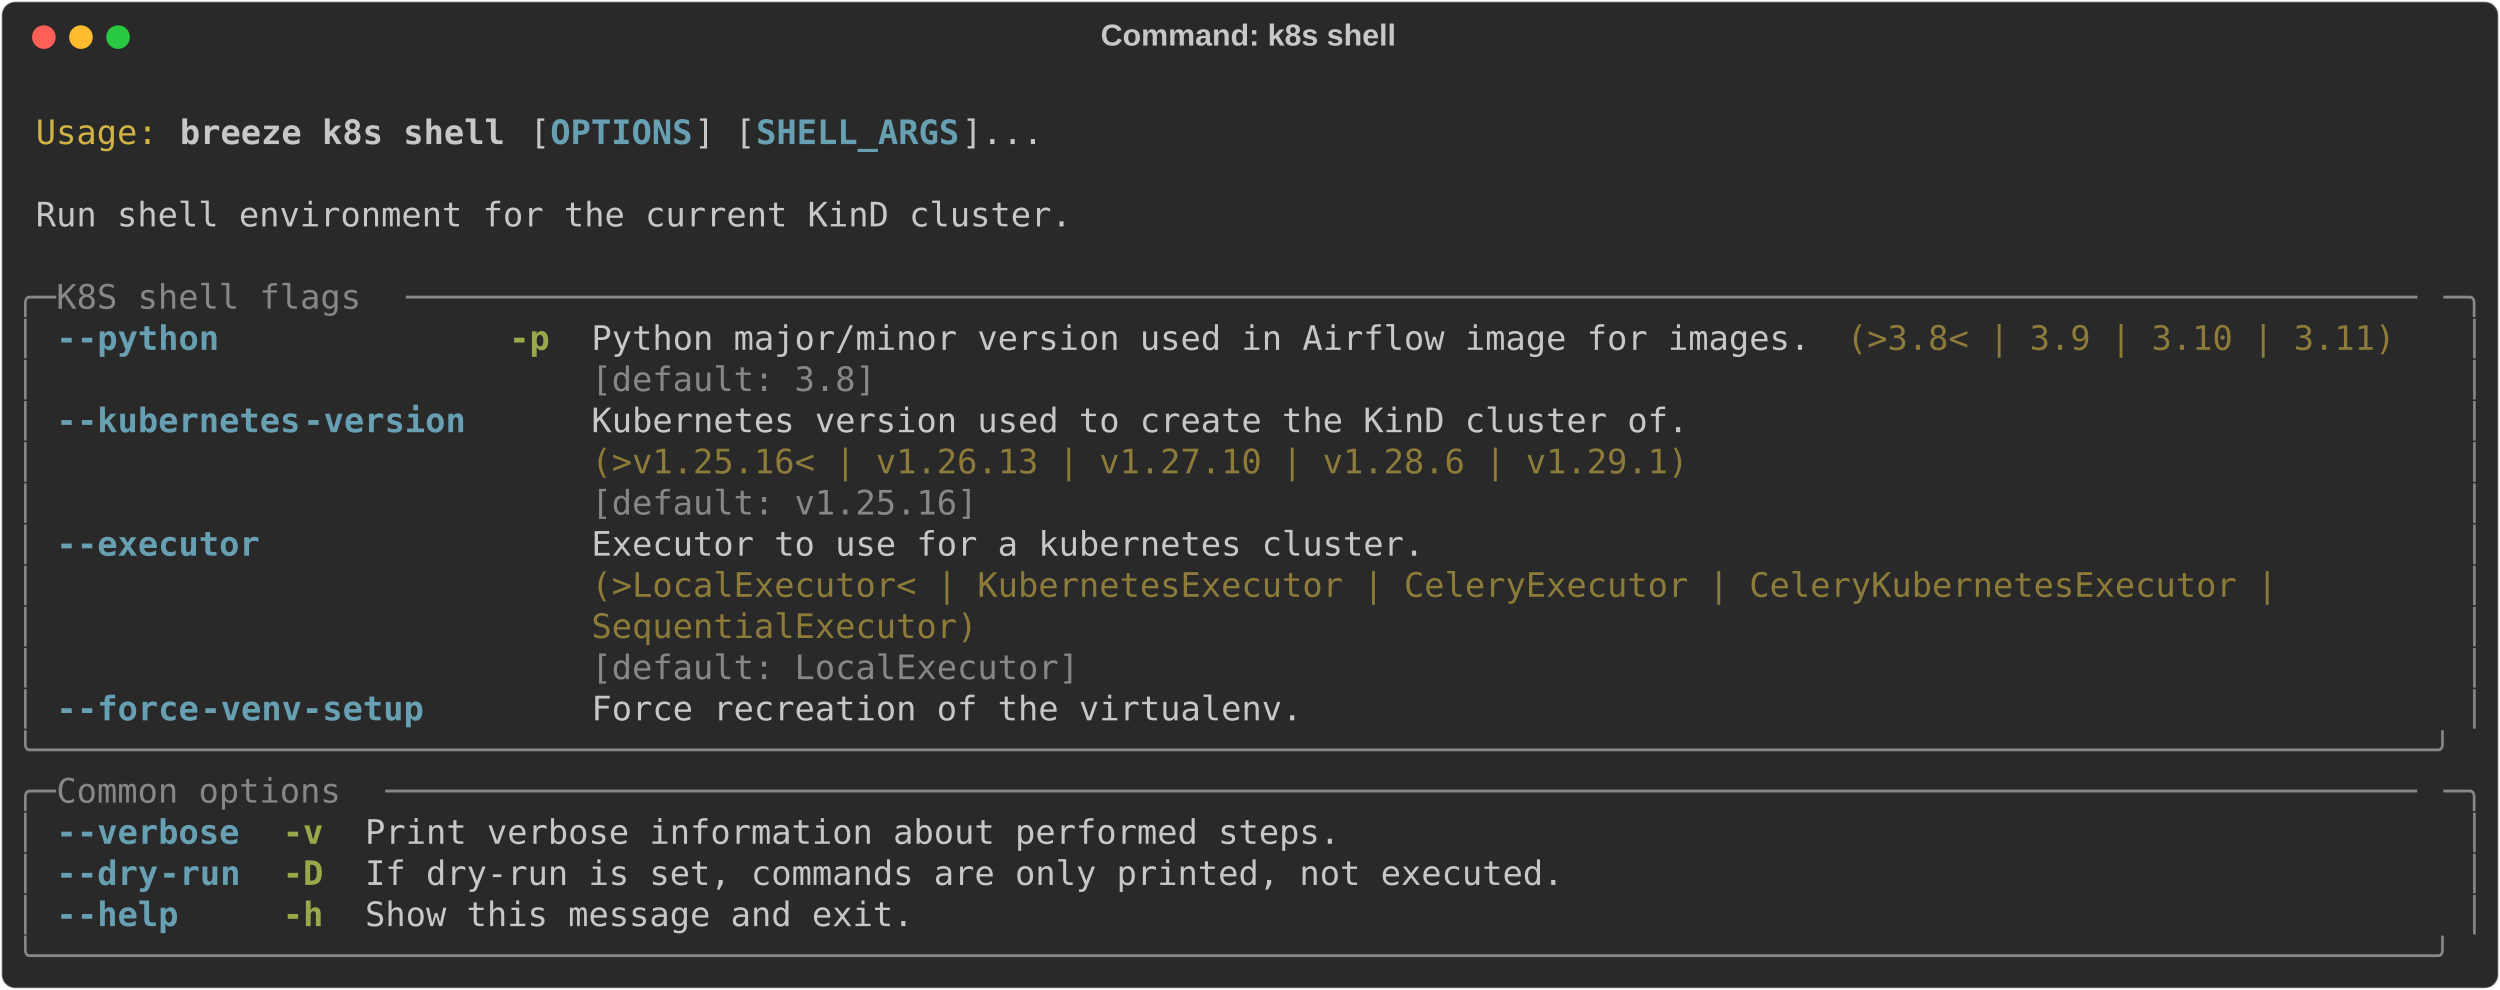
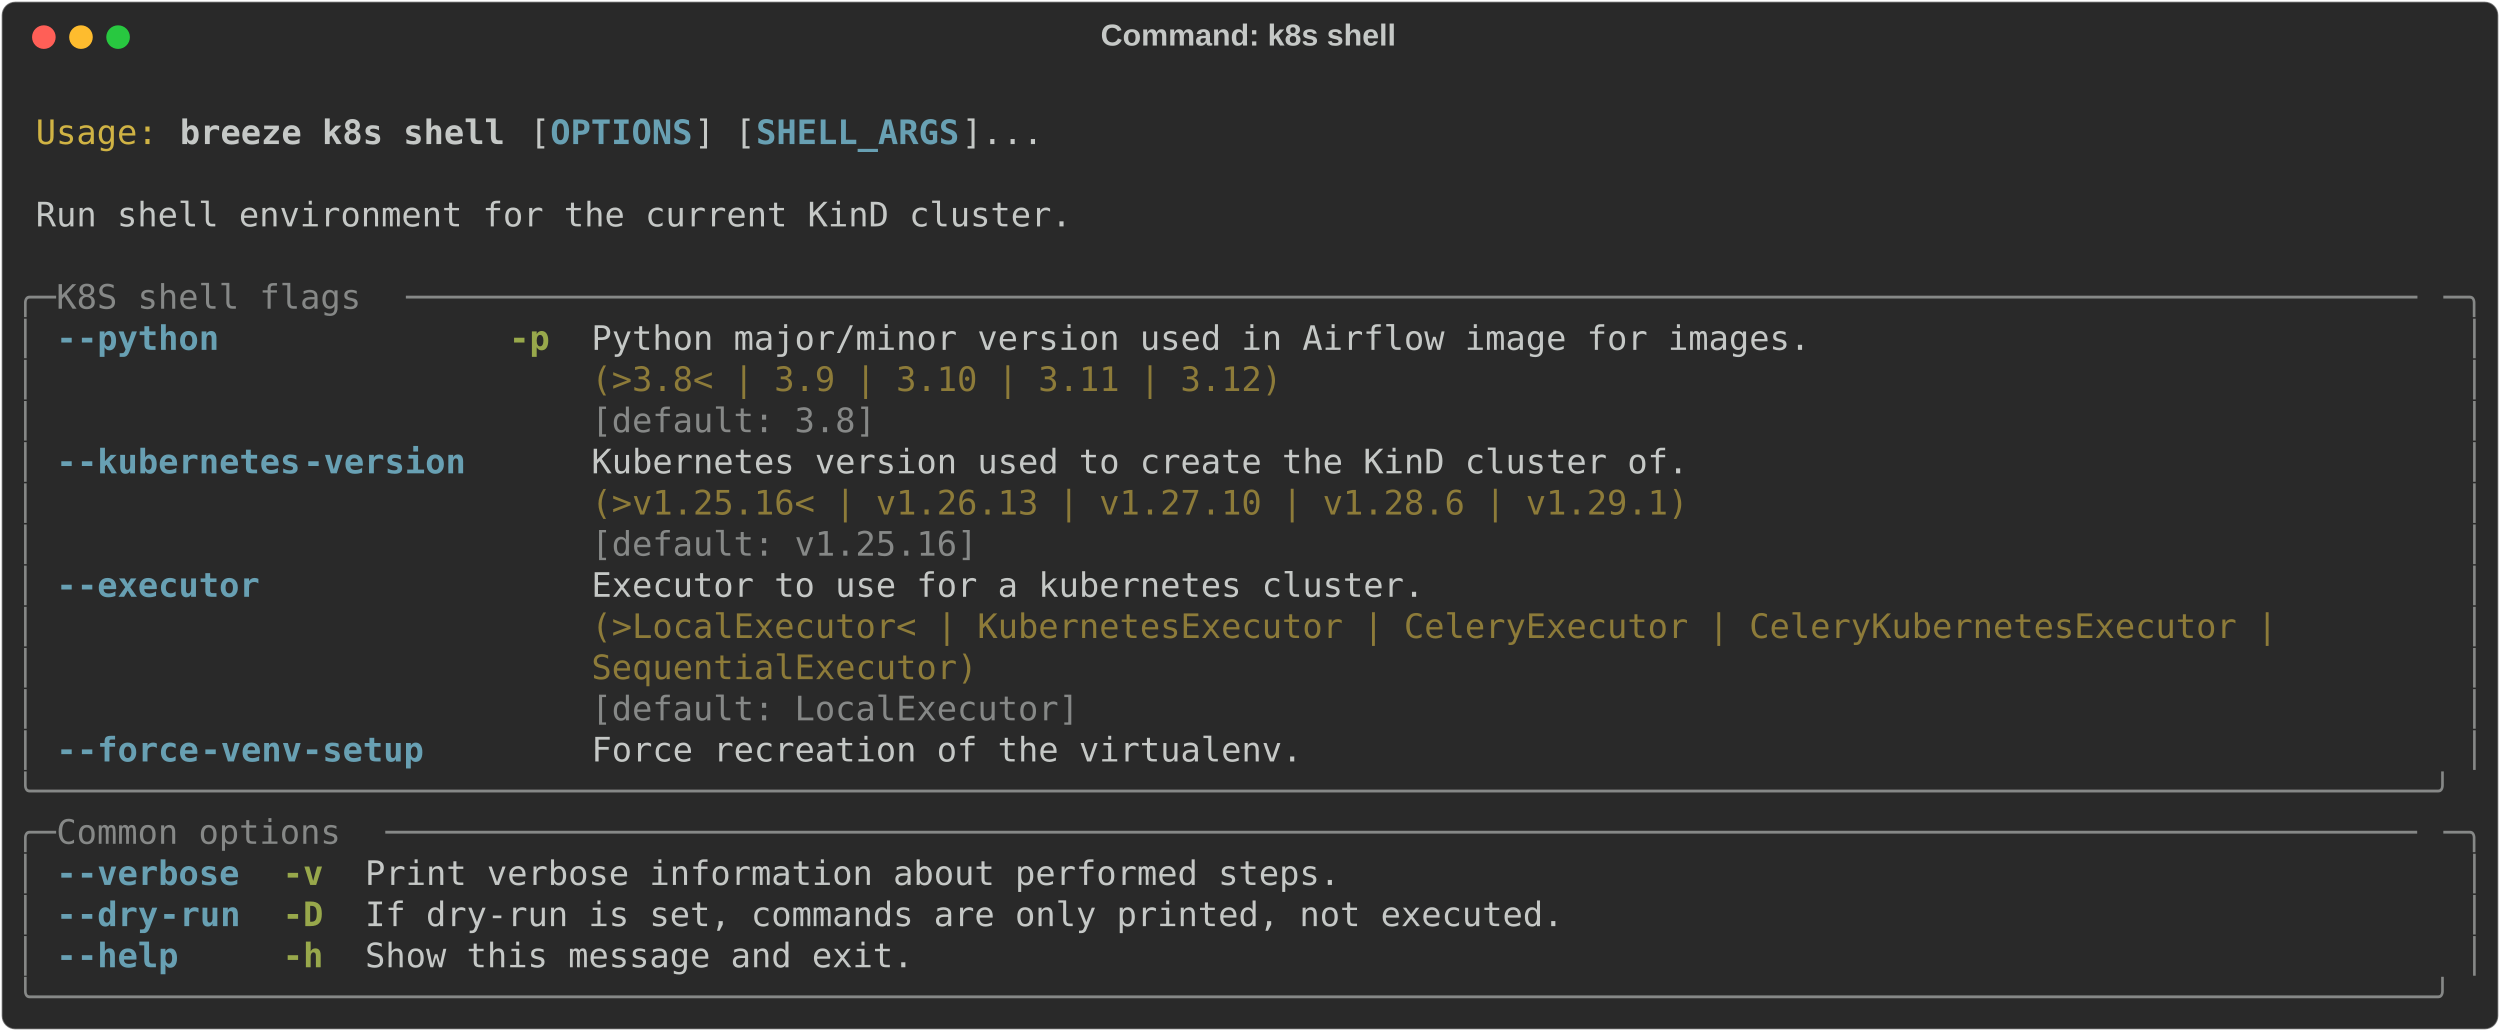
- <svg xmlns="http://www.w3.org/2000/svg" class="rich-terminal" viewBox="0 0 1482 586.8">
+ <svg xmlns="http://www.w3.org/2000/svg" class="rich-terminal" viewBox="0 0 1482 611.2">
  <style>

    @font-face {
        font-family: "Fira Code";
        src: local("FiraCode-Regular"),
                url("https://cdnjs.cloudflare.com/ajax/libs/firacode/6.2.0/woff2/FiraCode-Regular.woff2") format("woff2"),
                url("https://cdnjs.cloudflare.com/ajax/libs/firacode/6.2.0/woff/FiraCode-Regular.woff") format("woff");
        font-style: normal;
        font-weight: 400;
    }
    @font-face {
        font-family: "Fira Code";
        src: local("FiraCode-Bold"),
                url("https://cdnjs.cloudflare.com/ajax/libs/firacode/6.2.0/woff2/FiraCode-Bold.woff2") format("woff2"),
                url("https://cdnjs.cloudflare.com/ajax/libs/firacode/6.2.0/woff/FiraCode-Bold.woff") format("woff");
        font-style: bold;
        font-weight: 700;
    }

    .breeze-k8s-shell-matrix {
        font-family: Fira Code, monospace;
        font-size: 20px;
        line-height: 24.4px;
        font-variant-east-asian: full-width;
    }

    .breeze-k8s-shell-title {
        font-size: 18px;
        font-weight: bold;
        font-family: arial;
    }

    .breeze-k8s-shell-r1 { fill: #c5c8c6 }
.breeze-k8s-shell-r2 { fill: #d0b344 }
.breeze-k8s-shell-r3 { fill: #c5c8c6;font-weight: bold }
.breeze-k8s-shell-r4 { fill: #68a0b3;font-weight: bold }
.breeze-k8s-shell-r5 { fill: #868887 }
.breeze-k8s-shell-r6 { fill: #98a84b;font-weight: bold }
.breeze-k8s-shell-r7 { fill: #8d7b39 }
    </style>
  <defs>
    <clipPath id="breeze-k8s-shell-clip-terminal">
-       <rect x="0" y="0" width="1463.0" height="535.8" />
+       <rect x="0" y="0" width="1463.0" height="560.2" />
    </clipPath>
    <clipPath id="breeze-k8s-shell-line-0">
      <rect x="0" y="1.5" width="1464" height="24.65" />
    </clipPath>
    <clipPath id="breeze-k8s-shell-line-1">
      <rect x="0" y="25.9" width="1464" height="24.65" />
    </clipPath>
    <clipPath id="breeze-k8s-shell-line-2">
      <rect x="0" y="50.3" width="1464" height="24.65" />
    </clipPath>
    <clipPath id="breeze-k8s-shell-line-3">
      <rect x="0" y="74.7" width="1464" height="24.65" />
    </clipPath>
    <clipPath id="breeze-k8s-shell-line-4">
      <rect x="0" y="99.1" width="1464" height="24.65" />
    </clipPath>
    <clipPath id="breeze-k8s-shell-line-5">
      <rect x="0" y="123.5" width="1464" height="24.65" />
    </clipPath>
    <clipPath id="breeze-k8s-shell-line-6">
      <rect x="0" y="147.9" width="1464" height="24.65" />
    </clipPath>
    <clipPath id="breeze-k8s-shell-line-7">
      <rect x="0" y="172.3" width="1464" height="24.65" />
    </clipPath>
    <clipPath id="breeze-k8s-shell-line-8">
      <rect x="0" y="196.7" width="1464" height="24.65" />
    </clipPath>
    <clipPath id="breeze-k8s-shell-line-9">
      <rect x="0" y="221.1" width="1464" height="24.65" />
    </clipPath>
    <clipPath id="breeze-k8s-shell-line-10">
      <rect x="0" y="245.5" width="1464" height="24.65" />
    </clipPath>
    <clipPath id="breeze-k8s-shell-line-11">
      <rect x="0" y="269.9" width="1464" height="24.65" />
    </clipPath>
    <clipPath id="breeze-k8s-shell-line-12">
      <rect x="0" y="294.3" width="1464" height="24.65" />
    </clipPath>
    <clipPath id="breeze-k8s-shell-line-13">
      <rect x="0" y="318.7" width="1464" height="24.65" />
    </clipPath>
    <clipPath id="breeze-k8s-shell-line-14">
      <rect x="0" y="343.1" width="1464" height="24.65" />
    </clipPath>
    <clipPath id="breeze-k8s-shell-line-15">
      <rect x="0" y="367.5" width="1464" height="24.65" />
    </clipPath>
    <clipPath id="breeze-k8s-shell-line-16">
      <rect x="0" y="391.9" width="1464" height="24.65" />
    </clipPath>
    <clipPath id="breeze-k8s-shell-line-17">
      <rect x="0" y="416.3" width="1464" height="24.65" />
    </clipPath>
    <clipPath id="breeze-k8s-shell-line-18">
      <rect x="0" y="440.7" width="1464" height="24.65" />
    </clipPath>
    <clipPath id="breeze-k8s-shell-line-19">
      <rect x="0" y="465.1" width="1464" height="24.65" />
    </clipPath>
    <clipPath id="breeze-k8s-shell-line-20">
      <rect x="0" y="489.5" width="1464" height="24.65" />
    </clipPath>
+     <clipPath id="breeze-k8s-shell-line-21">
+       <rect x="0" y="513.9" width="1464" height="24.65" />
+     </clipPath>
  </defs>
-   <rect fill="#292929" stroke="rgba(255,255,255,0.35)" stroke-width="1" x="1" y="1" width="1480" height="584.8" rx="8" />
+   <rect fill="#292929" stroke="rgba(255,255,255,0.35)" stroke-width="1" x="1" y="1" width="1480" height="609.2" rx="8" />
  <text class="breeze-k8s-shell-title" fill="#c5c8c6" text-anchor="middle" x="740" y="27">Command: k8s shell</text>
  <g transform="translate(26,22)">
    <circle cx="0" cy="0" r="7" fill="#ff5f57" />
    <circle cx="22" cy="0" r="7" fill="#febc2e" />
    <circle cx="44" cy="0" r="7" fill="#28c840" />
  </g>
  <g transform="translate(9, 41)" clip-path="url(#breeze-k8s-shell-clip-terminal)">
    <g class="breeze-k8s-shell-matrix">
      <text class="breeze-k8s-shell-r1" x="1464" y="20" textLength="12.2" clip-path="url(#breeze-k8s-shell-line-0)">
</text>
      <text class="breeze-k8s-shell-r2" x="12.2" y="44.4" textLength="73.2" clip-path="url(#breeze-k8s-shell-line-1)">Usage:</text>
      <text class="breeze-k8s-shell-r3" x="97.6" y="44.4" textLength="195.2" clip-path="url(#breeze-k8s-shell-line-1)">breeze k8s shell</text>
      <text class="breeze-k8s-shell-r1" x="305" y="44.4" textLength="12.2" clip-path="url(#breeze-k8s-shell-line-1)">[</text>
      <text class="breeze-k8s-shell-r4" x="317.2" y="44.4" textLength="85.4" clip-path="url(#breeze-k8s-shell-line-1)">OPTIONS</text>
      <text class="breeze-k8s-shell-r1" x="402.6" y="44.4" textLength="36.6" clip-path="url(#breeze-k8s-shell-line-1)">] [</text>
      <text class="breeze-k8s-shell-r4" x="439.2" y="44.4" textLength="122" clip-path="url(#breeze-k8s-shell-line-1)">SHELL_ARGS</text>
      <text class="breeze-k8s-shell-r1" x="561.2" y="44.4" textLength="48.8" clip-path="url(#breeze-k8s-shell-line-1)">]...</text>
      <text class="breeze-k8s-shell-r1" x="1464" y="44.4" textLength="12.2" clip-path="url(#breeze-k8s-shell-line-1)">
</text>
      <text class="breeze-k8s-shell-r1" x="1464" y="68.8" textLength="12.2" clip-path="url(#breeze-k8s-shell-line-2)">
</text>
      <text class="breeze-k8s-shell-r1" x="12.2" y="93.2" textLength="622.2" clip-path="url(#breeze-k8s-shell-line-3)">Run shell environment for the current KinD cluster.</text>
      <text class="breeze-k8s-shell-r1" x="1464" y="93.2" textLength="12.2" clip-path="url(#breeze-k8s-shell-line-3)">
</text>
      <text class="breeze-k8s-shell-r1" x="1464" y="117.6" textLength="12.2" clip-path="url(#breeze-k8s-shell-line-4)">
</text>
      <text class="breeze-k8s-shell-r5" x="0" y="142" textLength="24.4" clip-path="url(#breeze-k8s-shell-line-5)">╭─</text>
      <text class="breeze-k8s-shell-r5" x="24.4" y="142" textLength="207.4" clip-path="url(#breeze-k8s-shell-line-5)"> K8S shell flags </text>
      <text class="breeze-k8s-shell-r5" x="231.8" y="142" textLength="1207.8" clip-path="url(#breeze-k8s-shell-line-5)">───────────────────────────────────────────────────────────────────────────────────────────────────</text>
      <text class="breeze-k8s-shell-r5" x="1439.6" y="142" textLength="24.4" clip-path="url(#breeze-k8s-shell-line-5)">─╮</text>
      <text class="breeze-k8s-shell-r1" x="1464" y="142" textLength="12.2" clip-path="url(#breeze-k8s-shell-line-5)">
</text>
      <text class="breeze-k8s-shell-r5" x="0" y="166.4" textLength="12.2" clip-path="url(#breeze-k8s-shell-line-6)">│</text>
      <text class="breeze-k8s-shell-r4" x="24.4" y="166.4" textLength="12.2" clip-path="url(#breeze-k8s-shell-line-6)">-</text>
      <text class="breeze-k8s-shell-r4" x="36.6" y="166.4" textLength="85.4" clip-path="url(#breeze-k8s-shell-line-6)">-python</text>
      <text class="breeze-k8s-shell-r6" x="292.8" y="166.4" textLength="24.4" clip-path="url(#breeze-k8s-shell-line-6)">-p</text>
      <text class="breeze-k8s-shell-r1" x="341.6" y="166.4" textLength="732" clip-path="url(#breeze-k8s-shell-line-6)">Python major/minor version used in Airflow image for images.</text>
-       <text class="breeze-k8s-shell-r7" x="1085.8" y="166.4" textLength="329.4" clip-path="url(#breeze-k8s-shell-line-6)">(&gt;3.8&lt; | 3.9 | 3.10 | 3.11)</text>
      <text class="breeze-k8s-shell-r5" x="1451.8" y="166.4" textLength="12.2" clip-path="url(#breeze-k8s-shell-line-6)">│</text>
      <text class="breeze-k8s-shell-r1" x="1464" y="166.4" textLength="12.2" clip-path="url(#breeze-k8s-shell-line-6)">
</text>
      <text class="breeze-k8s-shell-r5" x="0" y="190.8" textLength="12.2" clip-path="url(#breeze-k8s-shell-line-7)">│</text>
-       <text class="breeze-k8s-shell-r5" x="341.6" y="190.8" textLength="732" clip-path="url(#breeze-k8s-shell-line-7)">[default: 3.8]                                              </text>
+       <text class="breeze-k8s-shell-r7" x="341.6" y="190.8" textLength="732" clip-path="url(#breeze-k8s-shell-line-7)">(&gt;3.8&lt; | 3.9 | 3.10 | 3.11 | 3.12)                          </text>
      <text class="breeze-k8s-shell-r5" x="1451.8" y="190.8" textLength="12.2" clip-path="url(#breeze-k8s-shell-line-7)">│</text>
      <text class="breeze-k8s-shell-r1" x="1464" y="190.8" textLength="12.2" clip-path="url(#breeze-k8s-shell-line-7)">
</text>
      <text class="breeze-k8s-shell-r5" x="0" y="215.2" textLength="12.2" clip-path="url(#breeze-k8s-shell-line-8)">│</text>
-       <text class="breeze-k8s-shell-r4" x="24.4" y="215.2" textLength="12.2" clip-path="url(#breeze-k8s-shell-line-8)">-</text>
-       <text class="breeze-k8s-shell-r4" x="36.6" y="215.2" textLength="134.2" clip-path="url(#breeze-k8s-shell-line-8)">-kubernetes</text>
-       <text class="breeze-k8s-shell-r4" x="170.8" y="215.2" textLength="97.6" clip-path="url(#breeze-k8s-shell-line-8)">-version</text>
-       <text class="breeze-k8s-shell-r1" x="341.6" y="215.2" textLength="658.8" clip-path="url(#breeze-k8s-shell-line-8)">Kubernetes version used to create the KinD cluster of.</text>
+       <text class="breeze-k8s-shell-r5" x="341.6" y="215.2" textLength="732" clip-path="url(#breeze-k8s-shell-line-8)">[default: 3.8]                                              </text>
      <text class="breeze-k8s-shell-r5" x="1451.8" y="215.2" textLength="12.2" clip-path="url(#breeze-k8s-shell-line-8)">│</text>
      <text class="breeze-k8s-shell-r1" x="1464" y="215.2" textLength="12.2" clip-path="url(#breeze-k8s-shell-line-8)">
</text>
      <text class="breeze-k8s-shell-r5" x="0" y="239.6" textLength="12.2" clip-path="url(#breeze-k8s-shell-line-9)">│</text>
-       <text class="breeze-k8s-shell-r7" x="341.6" y="239.6" textLength="658.8" clip-path="url(#breeze-k8s-shell-line-9)">(&gt;v1.25.16&lt; | v1.26.13 | v1.27.10 | v1.28.6 | v1.29.1)</text>
+       <text class="breeze-k8s-shell-r4" x="24.4" y="239.6" textLength="12.2" clip-path="url(#breeze-k8s-shell-line-9)">-</text>
+       <text class="breeze-k8s-shell-r4" x="36.6" y="239.6" textLength="134.2" clip-path="url(#breeze-k8s-shell-line-9)">-kubernetes</text>
+       <text class="breeze-k8s-shell-r4" x="170.8" y="239.6" textLength="97.6" clip-path="url(#breeze-k8s-shell-line-9)">-version</text>
+       <text class="breeze-k8s-shell-r1" x="341.6" y="239.6" textLength="658.8" clip-path="url(#breeze-k8s-shell-line-9)">Kubernetes version used to create the KinD cluster of.</text>
      <text class="breeze-k8s-shell-r5" x="1451.8" y="239.6" textLength="12.2" clip-path="url(#breeze-k8s-shell-line-9)">│</text>
      <text class="breeze-k8s-shell-r1" x="1464" y="239.6" textLength="12.2" clip-path="url(#breeze-k8s-shell-line-9)">
</text>
      <text class="breeze-k8s-shell-r5" x="0" y="264" textLength="12.2" clip-path="url(#breeze-k8s-shell-line-10)">│</text>
-       <text class="breeze-k8s-shell-r5" x="341.6" y="264" textLength="658.8" clip-path="url(#breeze-k8s-shell-line-10)">[default: v1.25.16]                                   </text>
+       <text class="breeze-k8s-shell-r7" x="341.6" y="264" textLength="658.8" clip-path="url(#breeze-k8s-shell-line-10)">(&gt;v1.25.16&lt; | v1.26.13 | v1.27.10 | v1.28.6 | v1.29.1)</text>
      <text class="breeze-k8s-shell-r5" x="1451.8" y="264" textLength="12.2" clip-path="url(#breeze-k8s-shell-line-10)">│</text>
      <text class="breeze-k8s-shell-r1" x="1464" y="264" textLength="12.2" clip-path="url(#breeze-k8s-shell-line-10)">
</text>
      <text class="breeze-k8s-shell-r5" x="0" y="288.4" textLength="12.2" clip-path="url(#breeze-k8s-shell-line-11)">│</text>
-       <text class="breeze-k8s-shell-r4" x="24.4" y="288.4" textLength="12.2" clip-path="url(#breeze-k8s-shell-line-11)">-</text>
-       <text class="breeze-k8s-shell-r4" x="36.6" y="288.4" textLength="109.8" clip-path="url(#breeze-k8s-shell-line-11)">-executor</text>
-       <text class="breeze-k8s-shell-r1" x="341.6" y="288.4" textLength="1098" clip-path="url(#breeze-k8s-shell-line-11)">Executor to use for a kubernetes cluster.                                                 </text>
+       <text class="breeze-k8s-shell-r5" x="341.6" y="288.4" textLength="658.8" clip-path="url(#breeze-k8s-shell-line-11)">[default: v1.25.16]                                   </text>
      <text class="breeze-k8s-shell-r5" x="1451.8" y="288.4" textLength="12.2" clip-path="url(#breeze-k8s-shell-line-11)">│</text>
      <text class="breeze-k8s-shell-r1" x="1464" y="288.4" textLength="12.2" clip-path="url(#breeze-k8s-shell-line-11)">
</text>
      <text class="breeze-k8s-shell-r5" x="0" y="312.8" textLength="12.2" clip-path="url(#breeze-k8s-shell-line-12)">│</text>
-       <text class="breeze-k8s-shell-r7" x="341.6" y="312.8" textLength="1098" clip-path="url(#breeze-k8s-shell-line-12)">(&gt;LocalExecutor&lt; | KubernetesExecutor | CeleryExecutor | CeleryKubernetesExecutor |       </text>
+       <text class="breeze-k8s-shell-r4" x="24.4" y="312.8" textLength="12.2" clip-path="url(#breeze-k8s-shell-line-12)">-</text>
+       <text class="breeze-k8s-shell-r4" x="36.6" y="312.8" textLength="109.8" clip-path="url(#breeze-k8s-shell-line-12)">-executor</text>
+       <text class="breeze-k8s-shell-r1" x="341.6" y="312.8" textLength="1098" clip-path="url(#breeze-k8s-shell-line-12)">Executor to use for a kubernetes cluster.                                                 </text>
      <text class="breeze-k8s-shell-r5" x="1451.8" y="312.8" textLength="12.2" clip-path="url(#breeze-k8s-shell-line-12)">│</text>
      <text class="breeze-k8s-shell-r1" x="1464" y="312.8" textLength="12.2" clip-path="url(#breeze-k8s-shell-line-12)">
</text>
      <text class="breeze-k8s-shell-r5" x="0" y="337.2" textLength="12.2" clip-path="url(#breeze-k8s-shell-line-13)">│</text>
-       <text class="breeze-k8s-shell-r7" x="341.6" y="337.2" textLength="1098" clip-path="url(#breeze-k8s-shell-line-13)">SequentialExecutor)                                                                       </text>
+       <text class="breeze-k8s-shell-r7" x="341.6" y="337.2" textLength="1098" clip-path="url(#breeze-k8s-shell-line-13)">(&gt;LocalExecutor&lt; | KubernetesExecutor | CeleryExecutor | CeleryKubernetesExecutor |       </text>
      <text class="breeze-k8s-shell-r5" x="1451.8" y="337.2" textLength="12.2" clip-path="url(#breeze-k8s-shell-line-13)">│</text>
      <text class="breeze-k8s-shell-r1" x="1464" y="337.2" textLength="12.2" clip-path="url(#breeze-k8s-shell-line-13)">
</text>
      <text class="breeze-k8s-shell-r5" x="0" y="361.6" textLength="12.2" clip-path="url(#breeze-k8s-shell-line-14)">│</text>
-       <text class="breeze-k8s-shell-r5" x="341.6" y="361.6" textLength="1098" clip-path="url(#breeze-k8s-shell-line-14)">[default: LocalExecutor]                                                                  </text>
+       <text class="breeze-k8s-shell-r7" x="341.6" y="361.6" textLength="1098" clip-path="url(#breeze-k8s-shell-line-14)">SequentialExecutor)                                                                       </text>
      <text class="breeze-k8s-shell-r5" x="1451.8" y="361.6" textLength="12.2" clip-path="url(#breeze-k8s-shell-line-14)">│</text>
      <text class="breeze-k8s-shell-r1" x="1464" y="361.6" textLength="12.2" clip-path="url(#breeze-k8s-shell-line-14)">
</text>
      <text class="breeze-k8s-shell-r5" x="0" y="386" textLength="12.2" clip-path="url(#breeze-k8s-shell-line-15)">│</text>
-       <text class="breeze-k8s-shell-r4" x="24.4" y="386" textLength="12.2" clip-path="url(#breeze-k8s-shell-line-15)">-</text>
-       <text class="breeze-k8s-shell-r4" x="36.6" y="386" textLength="73.2" clip-path="url(#breeze-k8s-shell-line-15)">-force</text>
-       <text class="breeze-k8s-shell-r4" x="109.8" y="386" textLength="134.2" clip-path="url(#breeze-k8s-shell-line-15)">-venv-setup</text>
-       <text class="breeze-k8s-shell-r1" x="341.6" y="386" textLength="427" clip-path="url(#breeze-k8s-shell-line-15)">Force recreation of the virtualenv.</text>
+       <text class="breeze-k8s-shell-r5" x="341.6" y="386" textLength="1098" clip-path="url(#breeze-k8s-shell-line-15)">[default: LocalExecutor]                                                                  </text>
      <text class="breeze-k8s-shell-r5" x="1451.8" y="386" textLength="12.2" clip-path="url(#breeze-k8s-shell-line-15)">│</text>
      <text class="breeze-k8s-shell-r1" x="1464" y="386" textLength="12.2" clip-path="url(#breeze-k8s-shell-line-15)">
</text>
-       <text class="breeze-k8s-shell-r5" x="0" y="410.4" textLength="1464" clip-path="url(#breeze-k8s-shell-line-16)">╰──────────────────────────────────────────────────────────────────────────────────────────────────────────────────────╯</text>
+       <text class="breeze-k8s-shell-r5" x="0" y="410.4" textLength="12.2" clip-path="url(#breeze-k8s-shell-line-16)">│</text>
+       <text class="breeze-k8s-shell-r4" x="24.4" y="410.4" textLength="12.2" clip-path="url(#breeze-k8s-shell-line-16)">-</text>
+       <text class="breeze-k8s-shell-r4" x="36.6" y="410.4" textLength="73.2" clip-path="url(#breeze-k8s-shell-line-16)">-force</text>
+       <text class="breeze-k8s-shell-r4" x="109.8" y="410.4" textLength="134.2" clip-path="url(#breeze-k8s-shell-line-16)">-venv-setup</text>
+       <text class="breeze-k8s-shell-r1" x="341.6" y="410.4" textLength="427" clip-path="url(#breeze-k8s-shell-line-16)">Force recreation of the virtualenv.</text>
+       <text class="breeze-k8s-shell-r5" x="1451.8" y="410.4" textLength="12.2" clip-path="url(#breeze-k8s-shell-line-16)">│</text>
      <text class="breeze-k8s-shell-r1" x="1464" y="410.4" textLength="12.2" clip-path="url(#breeze-k8s-shell-line-16)">
</text>
-       <text class="breeze-k8s-shell-r5" x="0" y="434.8" textLength="24.4" clip-path="url(#breeze-k8s-shell-line-17)">╭─</text>
-       <text class="breeze-k8s-shell-r5" x="24.4" y="434.8" textLength="195.2" clip-path="url(#breeze-k8s-shell-line-17)"> Common options </text>
-       <text class="breeze-k8s-shell-r5" x="219.6" y="434.8" textLength="1220" clip-path="url(#breeze-k8s-shell-line-17)">────────────────────────────────────────────────────────────────────────────────────────────────────</text>
-       <text class="breeze-k8s-shell-r5" x="1439.6" y="434.8" textLength="24.4" clip-path="url(#breeze-k8s-shell-line-17)">─╮</text>
+       <text class="breeze-k8s-shell-r5" x="0" y="434.8" textLength="1464" clip-path="url(#breeze-k8s-shell-line-17)">╰──────────────────────────────────────────────────────────────────────────────────────────────────────────────────────╯</text>
      <text class="breeze-k8s-shell-r1" x="1464" y="434.8" textLength="12.2" clip-path="url(#breeze-k8s-shell-line-17)">
</text>
-       <text class="breeze-k8s-shell-r5" x="0" y="459.2" textLength="12.2" clip-path="url(#breeze-k8s-shell-line-18)">│</text>
-       <text class="breeze-k8s-shell-r4" x="24.4" y="459.2" textLength="12.2" clip-path="url(#breeze-k8s-shell-line-18)">-</text>
-       <text class="breeze-k8s-shell-r4" x="36.6" y="459.2" textLength="97.6" clip-path="url(#breeze-k8s-shell-line-18)">-verbose</text>
-       <text class="breeze-k8s-shell-r6" x="158.6" y="459.2" textLength="24.4" clip-path="url(#breeze-k8s-shell-line-18)">-v</text>
-       <text class="breeze-k8s-shell-r1" x="207.4" y="459.2" textLength="585.6" clip-path="url(#breeze-k8s-shell-line-18)">Print verbose information about performed steps.</text>
-       <text class="breeze-k8s-shell-r5" x="1451.8" y="459.2" textLength="12.2" clip-path="url(#breeze-k8s-shell-line-18)">│</text>
+       <text class="breeze-k8s-shell-r5" x="0" y="459.2" textLength="24.4" clip-path="url(#breeze-k8s-shell-line-18)">╭─</text>
+       <text class="breeze-k8s-shell-r5" x="24.4" y="459.2" textLength="195.2" clip-path="url(#breeze-k8s-shell-line-18)"> Common options </text>
+       <text class="breeze-k8s-shell-r5" x="219.6" y="459.2" textLength="1220" clip-path="url(#breeze-k8s-shell-line-18)">────────────────────────────────────────────────────────────────────────────────────────────────────</text>
+       <text class="breeze-k8s-shell-r5" x="1439.6" y="459.2" textLength="24.4" clip-path="url(#breeze-k8s-shell-line-18)">─╮</text>
      <text class="breeze-k8s-shell-r1" x="1464" y="459.2" textLength="12.2" clip-path="url(#breeze-k8s-shell-line-18)">
</text>
      <text class="breeze-k8s-shell-r5" x="0" y="483.6" textLength="12.2" clip-path="url(#breeze-k8s-shell-line-19)">│</text>
      <text class="breeze-k8s-shell-r4" x="24.4" y="483.6" textLength="12.2" clip-path="url(#breeze-k8s-shell-line-19)">-</text>
-       <text class="breeze-k8s-shell-r4" x="36.6" y="483.6" textLength="48.8" clip-path="url(#breeze-k8s-shell-line-19)">-dry</text>
-       <text class="breeze-k8s-shell-r4" x="85.4" y="483.6" textLength="48.8" clip-path="url(#breeze-k8s-shell-line-19)">-run</text>
-       <text class="breeze-k8s-shell-r6" x="158.6" y="483.6" textLength="24.4" clip-path="url(#breeze-k8s-shell-line-19)">-D</text>
-       <text class="breeze-k8s-shell-r1" x="207.4" y="483.6" textLength="719.8" clip-path="url(#breeze-k8s-shell-line-19)">If dry-run is set, commands are only printed, not executed.</text>
+       <text class="breeze-k8s-shell-r4" x="36.6" y="483.6" textLength="97.6" clip-path="url(#breeze-k8s-shell-line-19)">-verbose</text>
+       <text class="breeze-k8s-shell-r6" x="158.6" y="483.6" textLength="24.4" clip-path="url(#breeze-k8s-shell-line-19)">-v</text>
+       <text class="breeze-k8s-shell-r1" x="207.4" y="483.6" textLength="585.6" clip-path="url(#breeze-k8s-shell-line-19)">Print verbose information about performed steps.</text>
      <text class="breeze-k8s-shell-r5" x="1451.8" y="483.6" textLength="12.2" clip-path="url(#breeze-k8s-shell-line-19)">│</text>
      <text class="breeze-k8s-shell-r1" x="1464" y="483.6" textLength="12.2" clip-path="url(#breeze-k8s-shell-line-19)">
</text>
      <text class="breeze-k8s-shell-r5" x="0" y="508" textLength="12.2" clip-path="url(#breeze-k8s-shell-line-20)">│</text>
      <text class="breeze-k8s-shell-r4" x="24.4" y="508" textLength="12.2" clip-path="url(#breeze-k8s-shell-line-20)">-</text>
-       <text class="breeze-k8s-shell-r4" x="36.6" y="508" textLength="61" clip-path="url(#breeze-k8s-shell-line-20)">-help</text>
-       <text class="breeze-k8s-shell-r6" x="158.6" y="508" textLength="24.4" clip-path="url(#breeze-k8s-shell-line-20)">-h</text>
-       <text class="breeze-k8s-shell-r1" x="207.4" y="508" textLength="329.4" clip-path="url(#breeze-k8s-shell-line-20)">Show this message and exit.</text>
+       <text class="breeze-k8s-shell-r4" x="36.6" y="508" textLength="48.8" clip-path="url(#breeze-k8s-shell-line-20)">-dry</text>
+       <text class="breeze-k8s-shell-r4" x="85.4" y="508" textLength="48.8" clip-path="url(#breeze-k8s-shell-line-20)">-run</text>
+       <text class="breeze-k8s-shell-r6" x="158.6" y="508" textLength="24.4" clip-path="url(#breeze-k8s-shell-line-20)">-D</text>
+       <text class="breeze-k8s-shell-r1" x="207.4" y="508" textLength="719.8" clip-path="url(#breeze-k8s-shell-line-20)">If dry-run is set, commands are only printed, not executed.</text>
      <text class="breeze-k8s-shell-r5" x="1451.8" y="508" textLength="12.2" clip-path="url(#breeze-k8s-shell-line-20)">│</text>
      <text class="breeze-k8s-shell-r1" x="1464" y="508" textLength="12.2" clip-path="url(#breeze-k8s-shell-line-20)">
</text>
-       <text class="breeze-k8s-shell-r5" x="0" y="532.4" textLength="1464" clip-path="url(#breeze-k8s-shell-line-21)">╰──────────────────────────────────────────────────────────────────────────────────────────────────────────────────────╯</text>
+       <text class="breeze-k8s-shell-r5" x="0" y="532.4" textLength="12.2" clip-path="url(#breeze-k8s-shell-line-21)">│</text>
+       <text class="breeze-k8s-shell-r4" x="24.4" y="532.4" textLength="12.2" clip-path="url(#breeze-k8s-shell-line-21)">-</text>
+       <text class="breeze-k8s-shell-r4" x="36.6" y="532.4" textLength="61" clip-path="url(#breeze-k8s-shell-line-21)">-help</text>
+       <text class="breeze-k8s-shell-r6" x="158.6" y="532.4" textLength="24.4" clip-path="url(#breeze-k8s-shell-line-21)">-h</text>
+       <text class="breeze-k8s-shell-r1" x="207.4" y="532.4" textLength="329.4" clip-path="url(#breeze-k8s-shell-line-21)">Show this message and exit.</text>
+       <text class="breeze-k8s-shell-r5" x="1451.8" y="532.4" textLength="12.2" clip-path="url(#breeze-k8s-shell-line-21)">│</text>
      <text class="breeze-k8s-shell-r1" x="1464" y="532.4" textLength="12.2" clip-path="url(#breeze-k8s-shell-line-21)">
+ </text>
+       <text class="breeze-k8s-shell-r5" x="0" y="556.8" textLength="1464" clip-path="url(#breeze-k8s-shell-line-22)">╰──────────────────────────────────────────────────────────────────────────────────────────────────────────────────────╯</text>
+       <text class="breeze-k8s-shell-r1" x="1464" y="556.8" textLength="12.2" clip-path="url(#breeze-k8s-shell-line-22)">
</text>
    </g>
  </g>
</svg>
